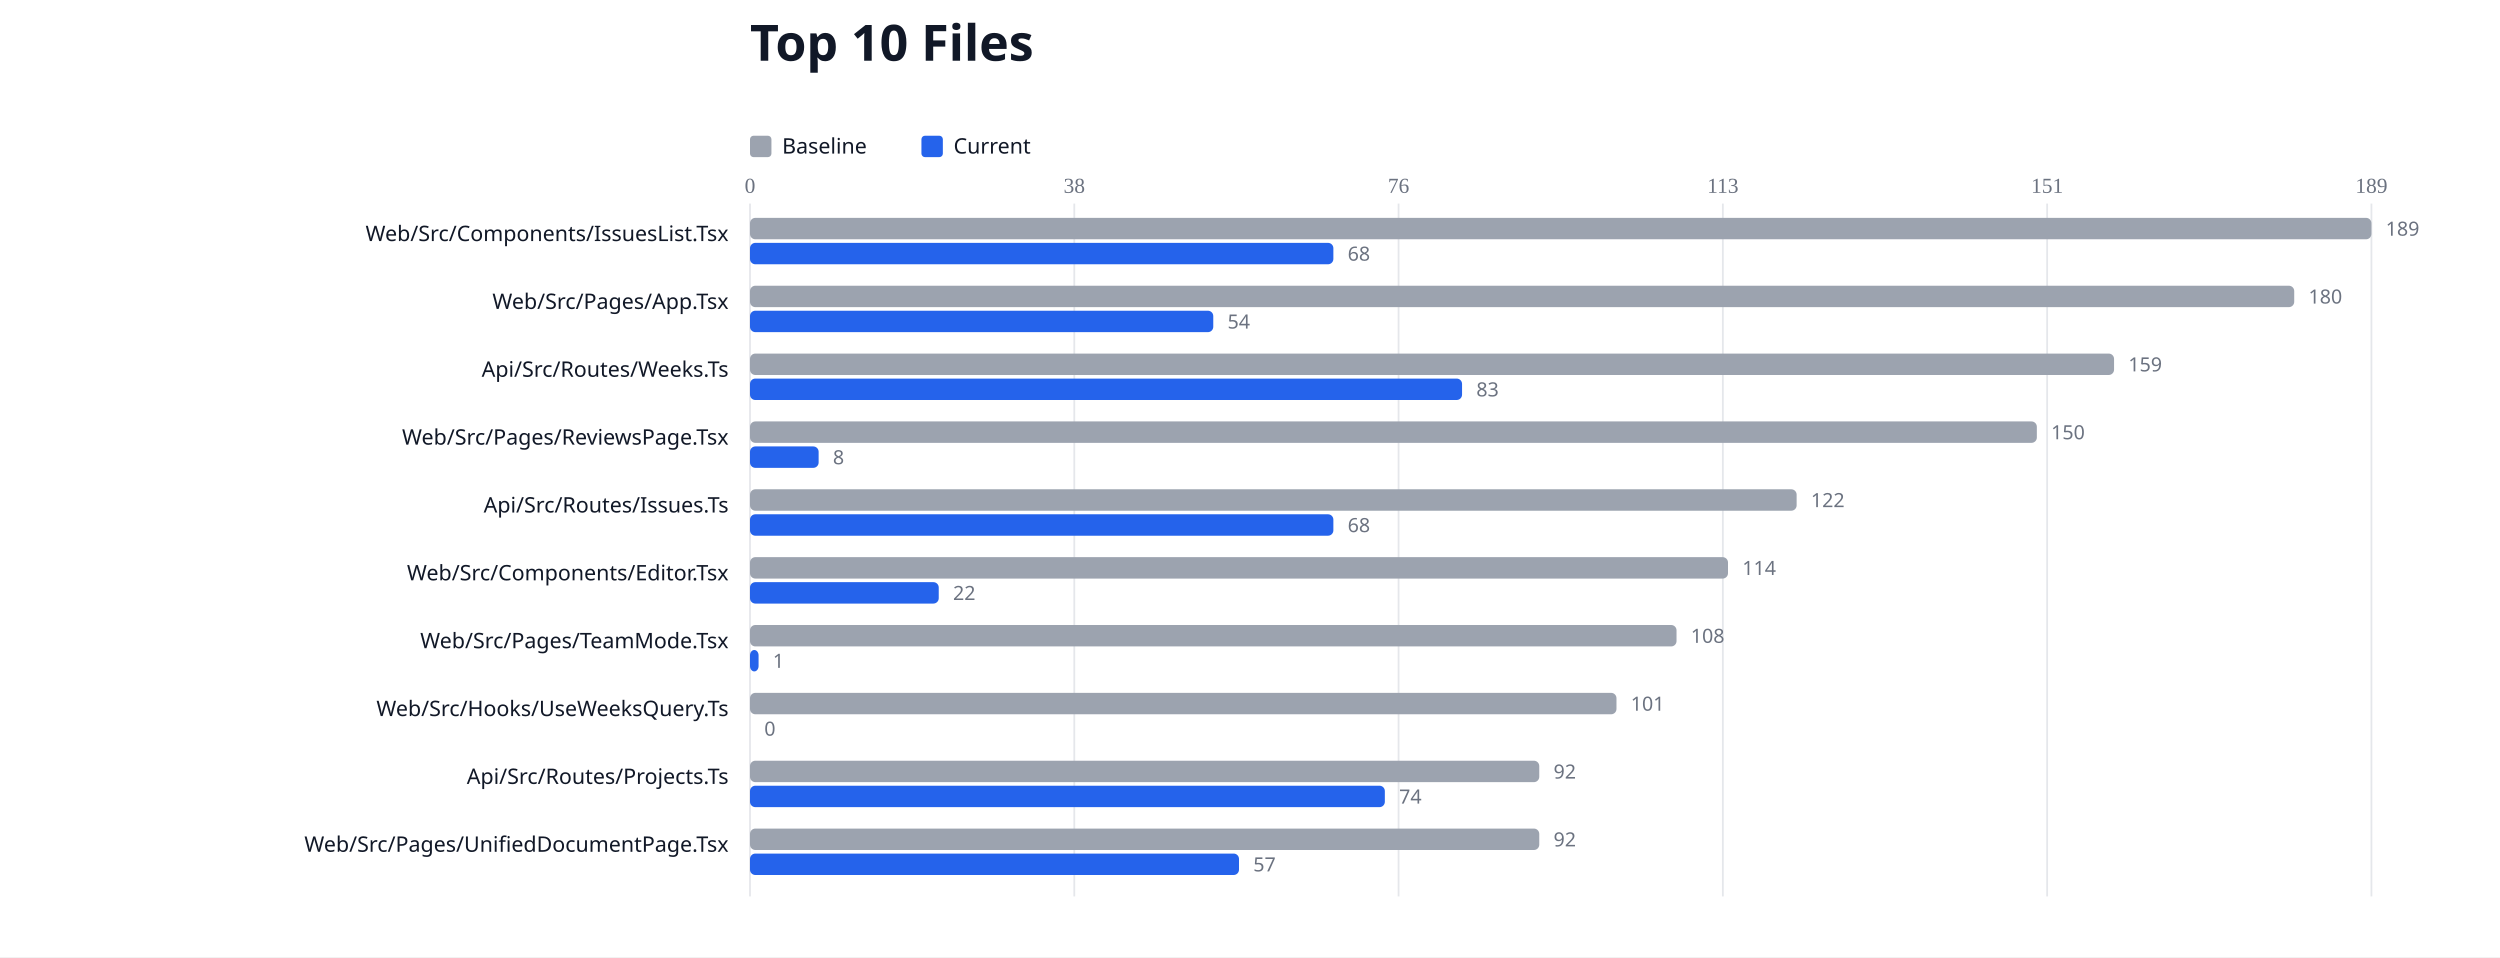
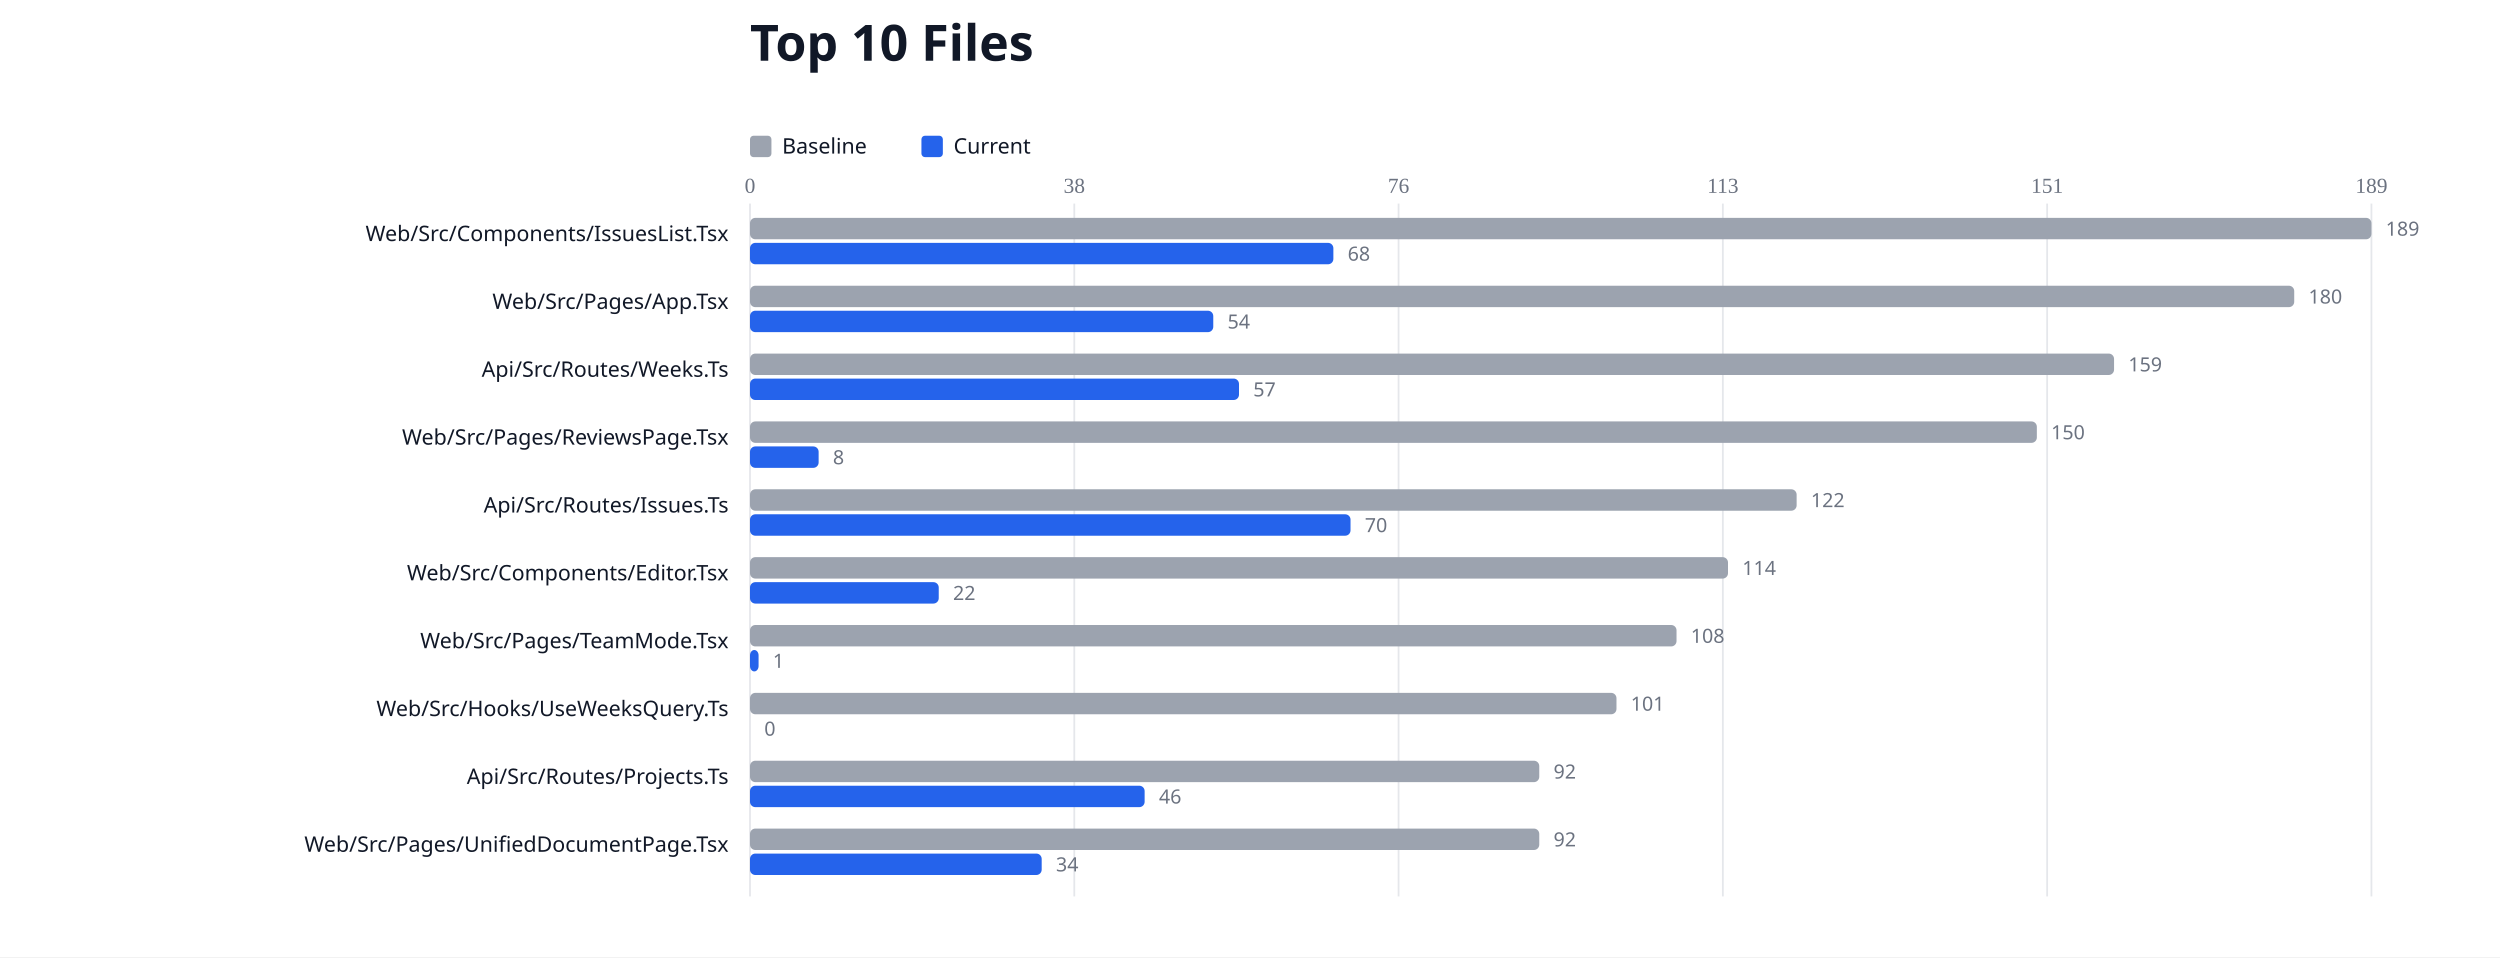
<svg xmlns="http://www.w3.org/2000/svg" width="1400" height="536" viewBox="0 0 1400 536">
  <rect width="100%" height="100%" fill="white" />
  <text x="420" y="34" font-family="ui-sans-serif, system-ui, sans-serif" font-size="28" font-weight="700" fill="#111827">Top 10 Files</text>
  <g transform="translate(420, 76)">
    <g font-family="ui-sans-serif, system-ui, sans-serif" font-size="12" fill="#111827">
      <rect x="0" y="0" width="12" height="12" rx="2" fill="#9ca3af" />
      <text x="18" y="10">Baseline</text>
      <rect x="96" y="0" width="12" height="12" rx="2" fill="#2563eb" />
      <text x="114" y="10">Current</text>
    </g>
  </g>
  <line x1="420" y1="114" x2="420" y2="502" stroke="#e5e7eb" />
  <text x="420" y="108" text-anchor="middle" font-size="12" fill="#6b7280">0</text>
  <line x1="601.6" y1="114" x2="601.6" y2="502" stroke="#e5e7eb" />
  <text x="601.6" y="108" text-anchor="middle" font-size="12" fill="#6b7280">38</text>
  <line x1="783.2" y1="114" x2="783.2" y2="502" stroke="#e5e7eb" />
  <text x="783.2" y="108" text-anchor="middle" font-size="12" fill="#6b7280">76</text>
  <line x1="964.8" y1="114" x2="964.8" y2="502" stroke="#e5e7eb" />
  <text x="964.8" y="108" text-anchor="middle" font-size="12" fill="#6b7280">113</text>
  <line x1="1146.4" y1="114" x2="1146.4" y2="502" stroke="#e5e7eb" />
  <text x="1146.4" y="108" text-anchor="middle" font-size="12" fill="#6b7280">151</text>
  <line x1="1328" y1="114" x2="1328" y2="502" stroke="#e5e7eb" />
  <text x="1328" y="108" text-anchor="middle" font-size="12" fill="#6b7280">189</text>
  <g font-family="ui-sans-serif, system-ui, sans-serif">
    <text x="408" y="135" text-anchor="end" font-size="12" fill="#111827">Web/Src/Components/IssuesList.Tsx</text>
    <rect x="420" y="122" width="908" height="12" rx="3" fill="#9ca3af" />
    <rect x="420" y="136" width="326.688" height="12" rx="3" fill="#2563eb" />
    <text x="1336" y="132" font-size="11" fill="#6b7280">189</text>
    <text x="754.688" y="146" font-size="11" fill="#6b7280">68</text>
  </g>
  <g font-family="ui-sans-serif, system-ui, sans-serif">
    <text x="408" y="173" text-anchor="end" font-size="12" fill="#111827">Web/Src/Pages/App.Tsx</text>
    <rect x="420" y="160" width="864.762" height="12" rx="3" fill="#9ca3af" />
    <rect x="420" y="174" width="259.429" height="12" rx="3" fill="#2563eb" />
    <text x="1292.762" y="170" font-size="11" fill="#6b7280">180</text>
    <text x="687.429" y="184" font-size="11" fill="#6b7280">54</text>
  </g>
  <g font-family="ui-sans-serif, system-ui, sans-serif">
    <text x="408" y="211" text-anchor="end" font-size="12" fill="#111827">Api/Src/Routes/Weeks.Ts</text>
    <rect x="420" y="198" width="763.873" height="12" rx="3" fill="#9ca3af" />
-     <rect x="420" y="212" width="398.751" height="12" rx="3" fill="#2563eb" />
+     <rect x="420" y="212" width="273.841" height="12" rx="3" fill="#2563eb" />
    <text x="1191.873" y="208" font-size="11" fill="#6b7280">159</text>
-     <text x="826.751" y="222" font-size="11" fill="#6b7280">83</text>
+     <text x="701.841" y="222" font-size="11" fill="#6b7280">57</text>
  </g>
  <g font-family="ui-sans-serif, system-ui, sans-serif">
    <text x="408" y="249" text-anchor="end" font-size="12" fill="#111827">Web/Src/Pages/ReviewsPage.Tsx</text>
    <rect x="420" y="236" width="720.635" height="12" rx="3" fill="#9ca3af" />
    <rect x="420" y="250" width="38.434" height="12" rx="3" fill="#2563eb" />
    <text x="1148.635" y="246" font-size="11" fill="#6b7280">150</text>
    <text x="466.434" y="260" font-size="11" fill="#6b7280">8</text>
  </g>
  <g font-family="ui-sans-serif, system-ui, sans-serif">
    <text x="408" y="287" text-anchor="end" font-size="12" fill="#111827">Api/Src/Routes/Issues.Ts</text>
    <rect x="420" y="274" width="586.116" height="12" rx="3" fill="#9ca3af" />
-     <rect x="420" y="288" width="326.688" height="12" rx="3" fill="#2563eb" />
+     <rect x="420" y="288" width="336.296" height="12" rx="3" fill="#2563eb" />
    <text x="1014.116" y="284" font-size="11" fill="#6b7280">122</text>
-     <text x="754.688" y="298" font-size="11" fill="#6b7280">68</text>
+     <text x="764.296" y="298" font-size="11" fill="#6b7280">70</text>
  </g>
  <g font-family="ui-sans-serif, system-ui, sans-serif">
    <text x="408" y="325" text-anchor="end" font-size="12" fill="#111827">Web/Src/Components/Editor.Tsx</text>
    <rect x="420" y="312" width="547.683" height="12" rx="3" fill="#9ca3af" />
    <rect x="420" y="326" width="105.693" height="12" rx="3" fill="#2563eb" />
    <text x="975.683" y="322" font-size="11" fill="#6b7280">114</text>
    <text x="533.693" y="336" font-size="11" fill="#6b7280">22</text>
  </g>
  <g font-family="ui-sans-serif, system-ui, sans-serif">
    <text x="408" y="363" text-anchor="end" font-size="12" fill="#111827">Web/Src/Pages/TeamMode.Tsx</text>
    <rect x="420" y="350" width="518.857" height="12" rx="3" fill="#9ca3af" />
    <rect x="420" y="364" width="4.804" height="12" rx="3" fill="#2563eb" />
    <text x="946.857" y="360" font-size="11" fill="#6b7280">108</text>
    <text x="432.804" y="374" font-size="11" fill="#6b7280">1</text>
  </g>
  <g font-family="ui-sans-serif, system-ui, sans-serif">
    <text x="408" y="401" text-anchor="end" font-size="12" fill="#111827">Web/Src/Hooks/UseWeeksQuery.Ts</text>
    <rect x="420" y="388" width="485.228" height="12" rx="3" fill="#9ca3af" />
    <rect x="420" y="402" width="0" height="12" rx="3" fill="#2563eb" />
    <text x="913.228" y="398" font-size="11" fill="#6b7280">101</text>
    <text x="428" y="412" font-size="11" fill="#6b7280">0</text>
  </g>
  <g font-family="ui-sans-serif, system-ui, sans-serif">
    <text x="408" y="439" text-anchor="end" font-size="12" fill="#111827">Api/Src/Routes/Projects.Ts</text>
    <rect x="420" y="426" width="441.989" height="12" rx="3" fill="#9ca3af" />
-     <rect x="420" y="440" width="355.513" height="12" rx="3" fill="#2563eb" />
+     <rect x="420" y="440" width="220.995" height="12" rx="3" fill="#2563eb" />
    <text x="869.989" y="436" font-size="11" fill="#6b7280">92</text>
-     <text x="783.513" y="450" font-size="11" fill="#6b7280">74</text>
+     <text x="648.995" y="450" font-size="11" fill="#6b7280">46</text>
  </g>
  <g font-family="ui-sans-serif, system-ui, sans-serif">
    <text x="408" y="477" text-anchor="end" font-size="12" fill="#111827">Web/Src/Pages/UnifiedDocumentPage.Tsx</text>
    <rect x="420" y="464" width="441.989" height="12" rx="3" fill="#9ca3af" />
-     <rect x="420" y="478" width="273.841" height="12" rx="3" fill="#2563eb" />
+     <rect x="420" y="478" width="163.344" height="12" rx="3" fill="#2563eb" />
    <text x="869.989" y="474" font-size="11" fill="#6b7280">92</text>
-     <text x="701.841" y="488" font-size="11" fill="#6b7280">57</text>
+     <text x="591.344" y="488" font-size="11" fill="#6b7280">34</text>
  </g>
</svg>
